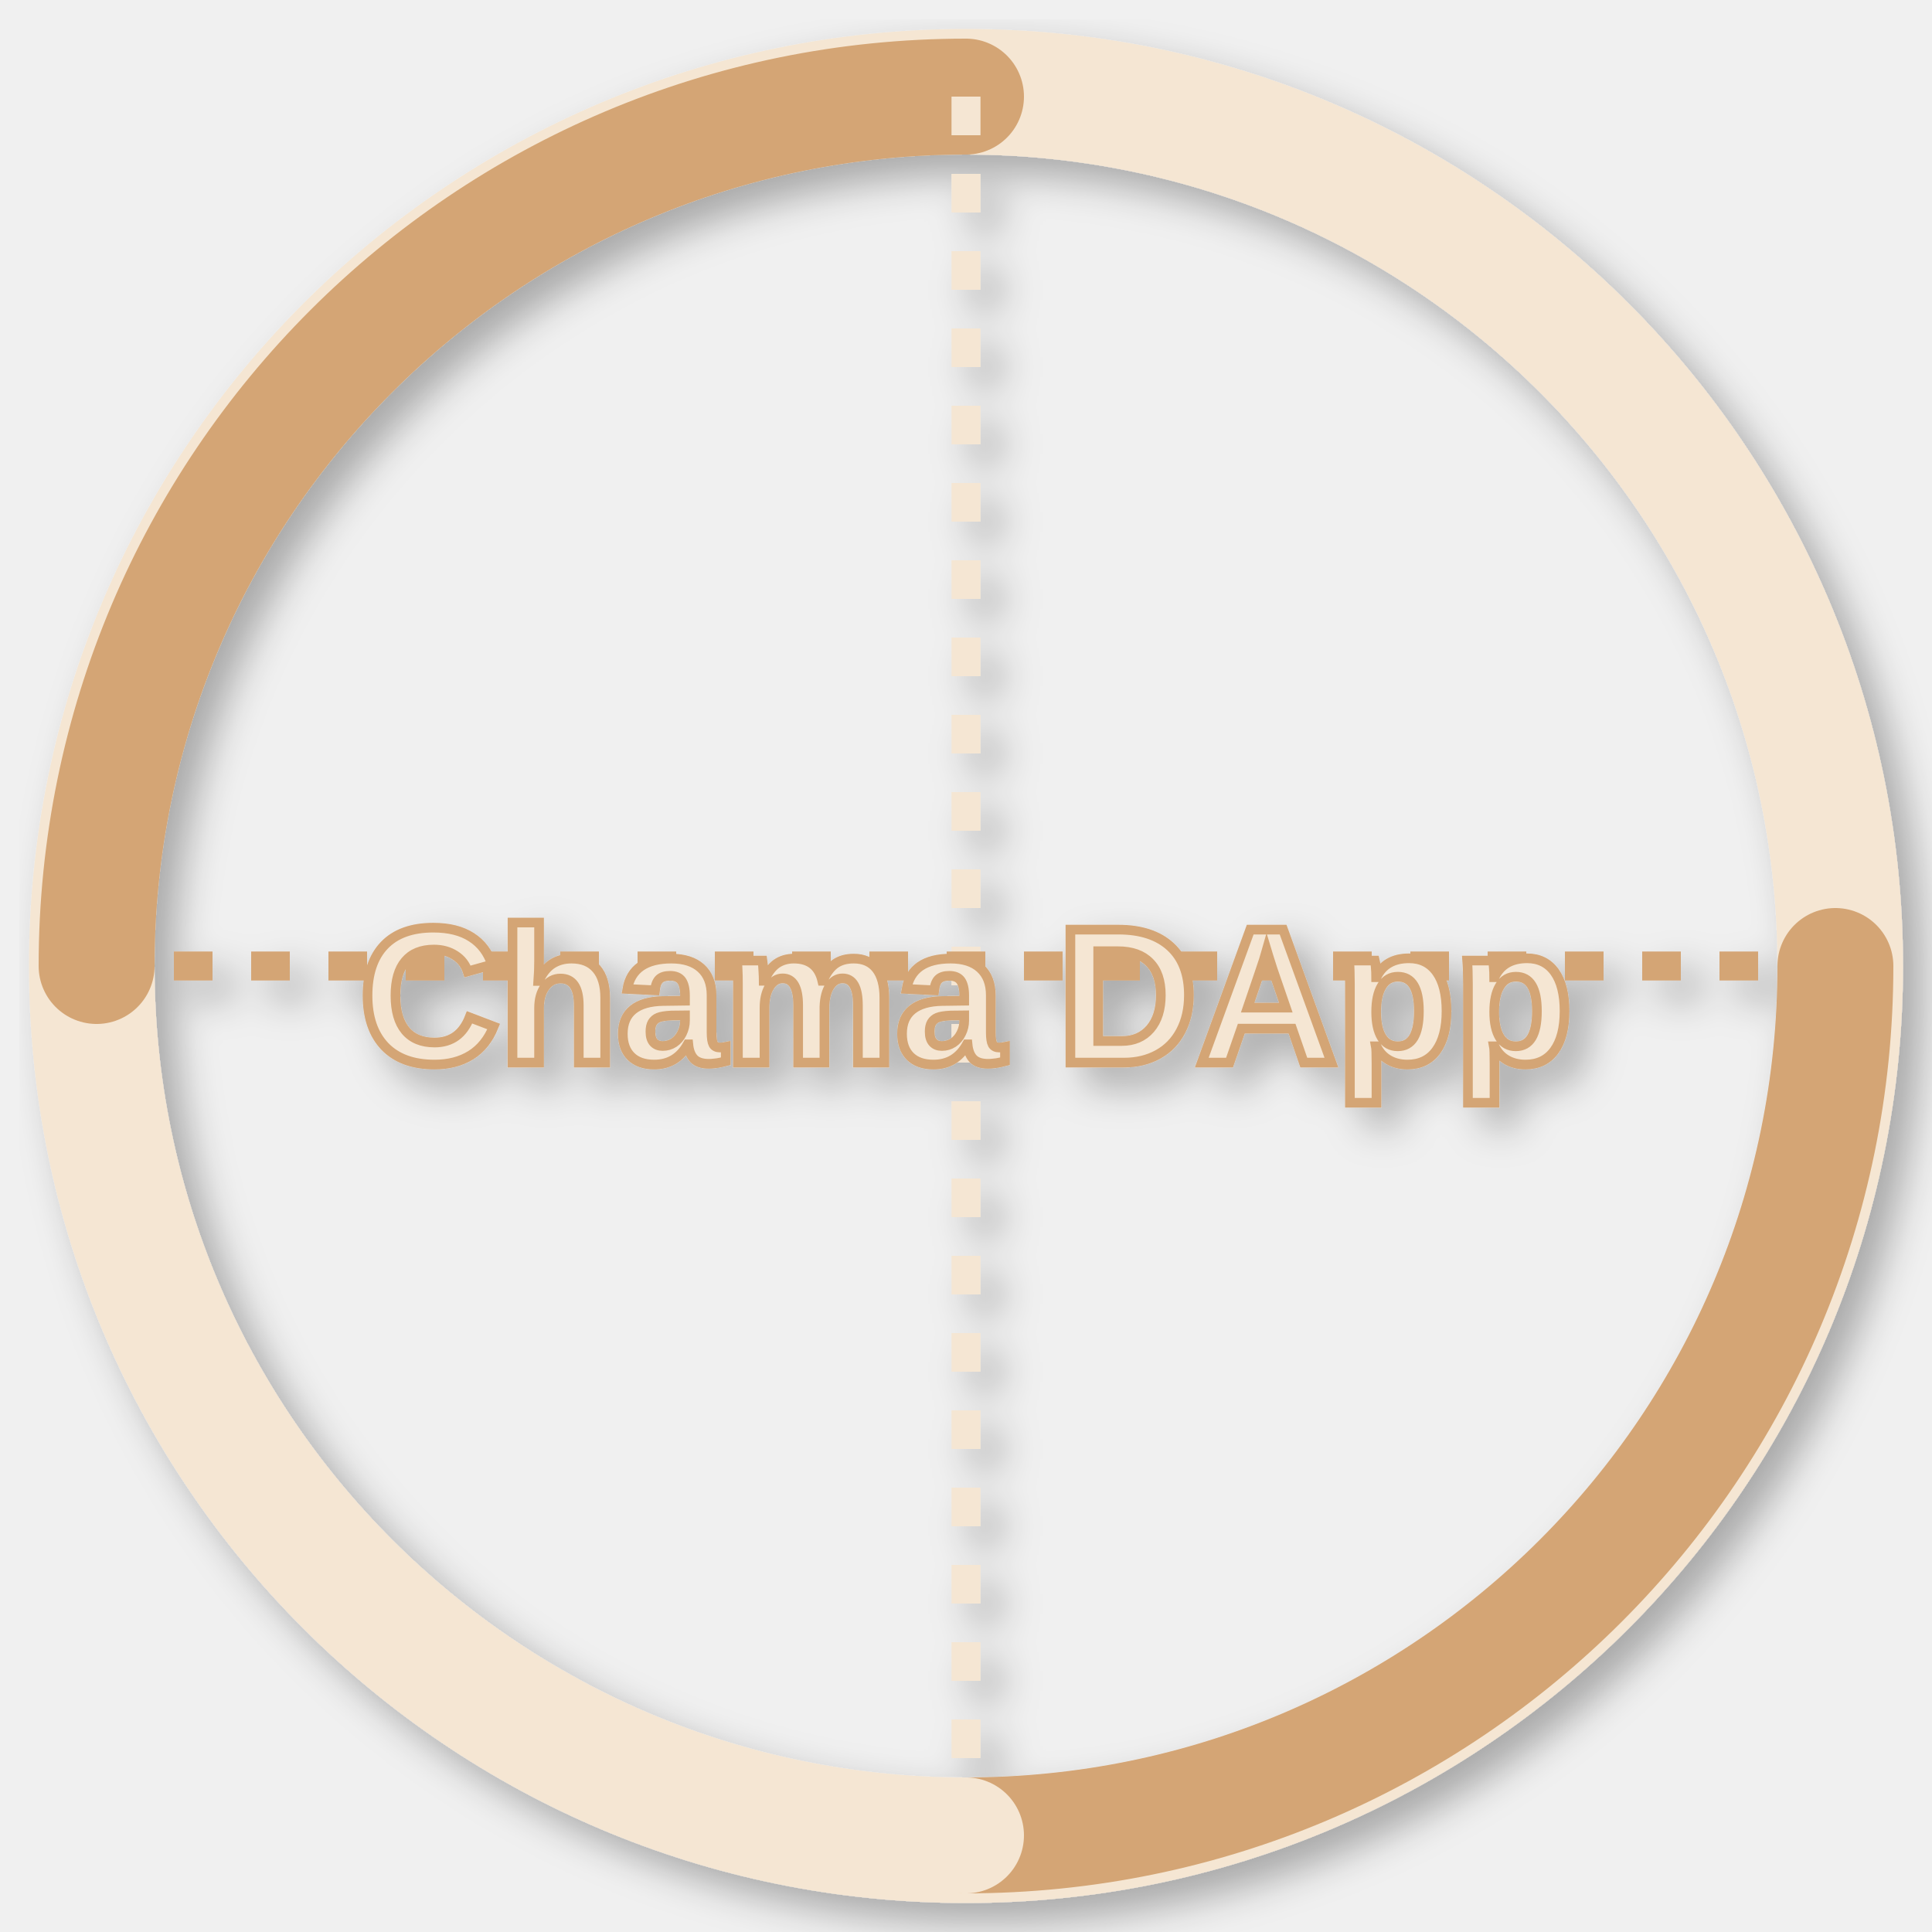
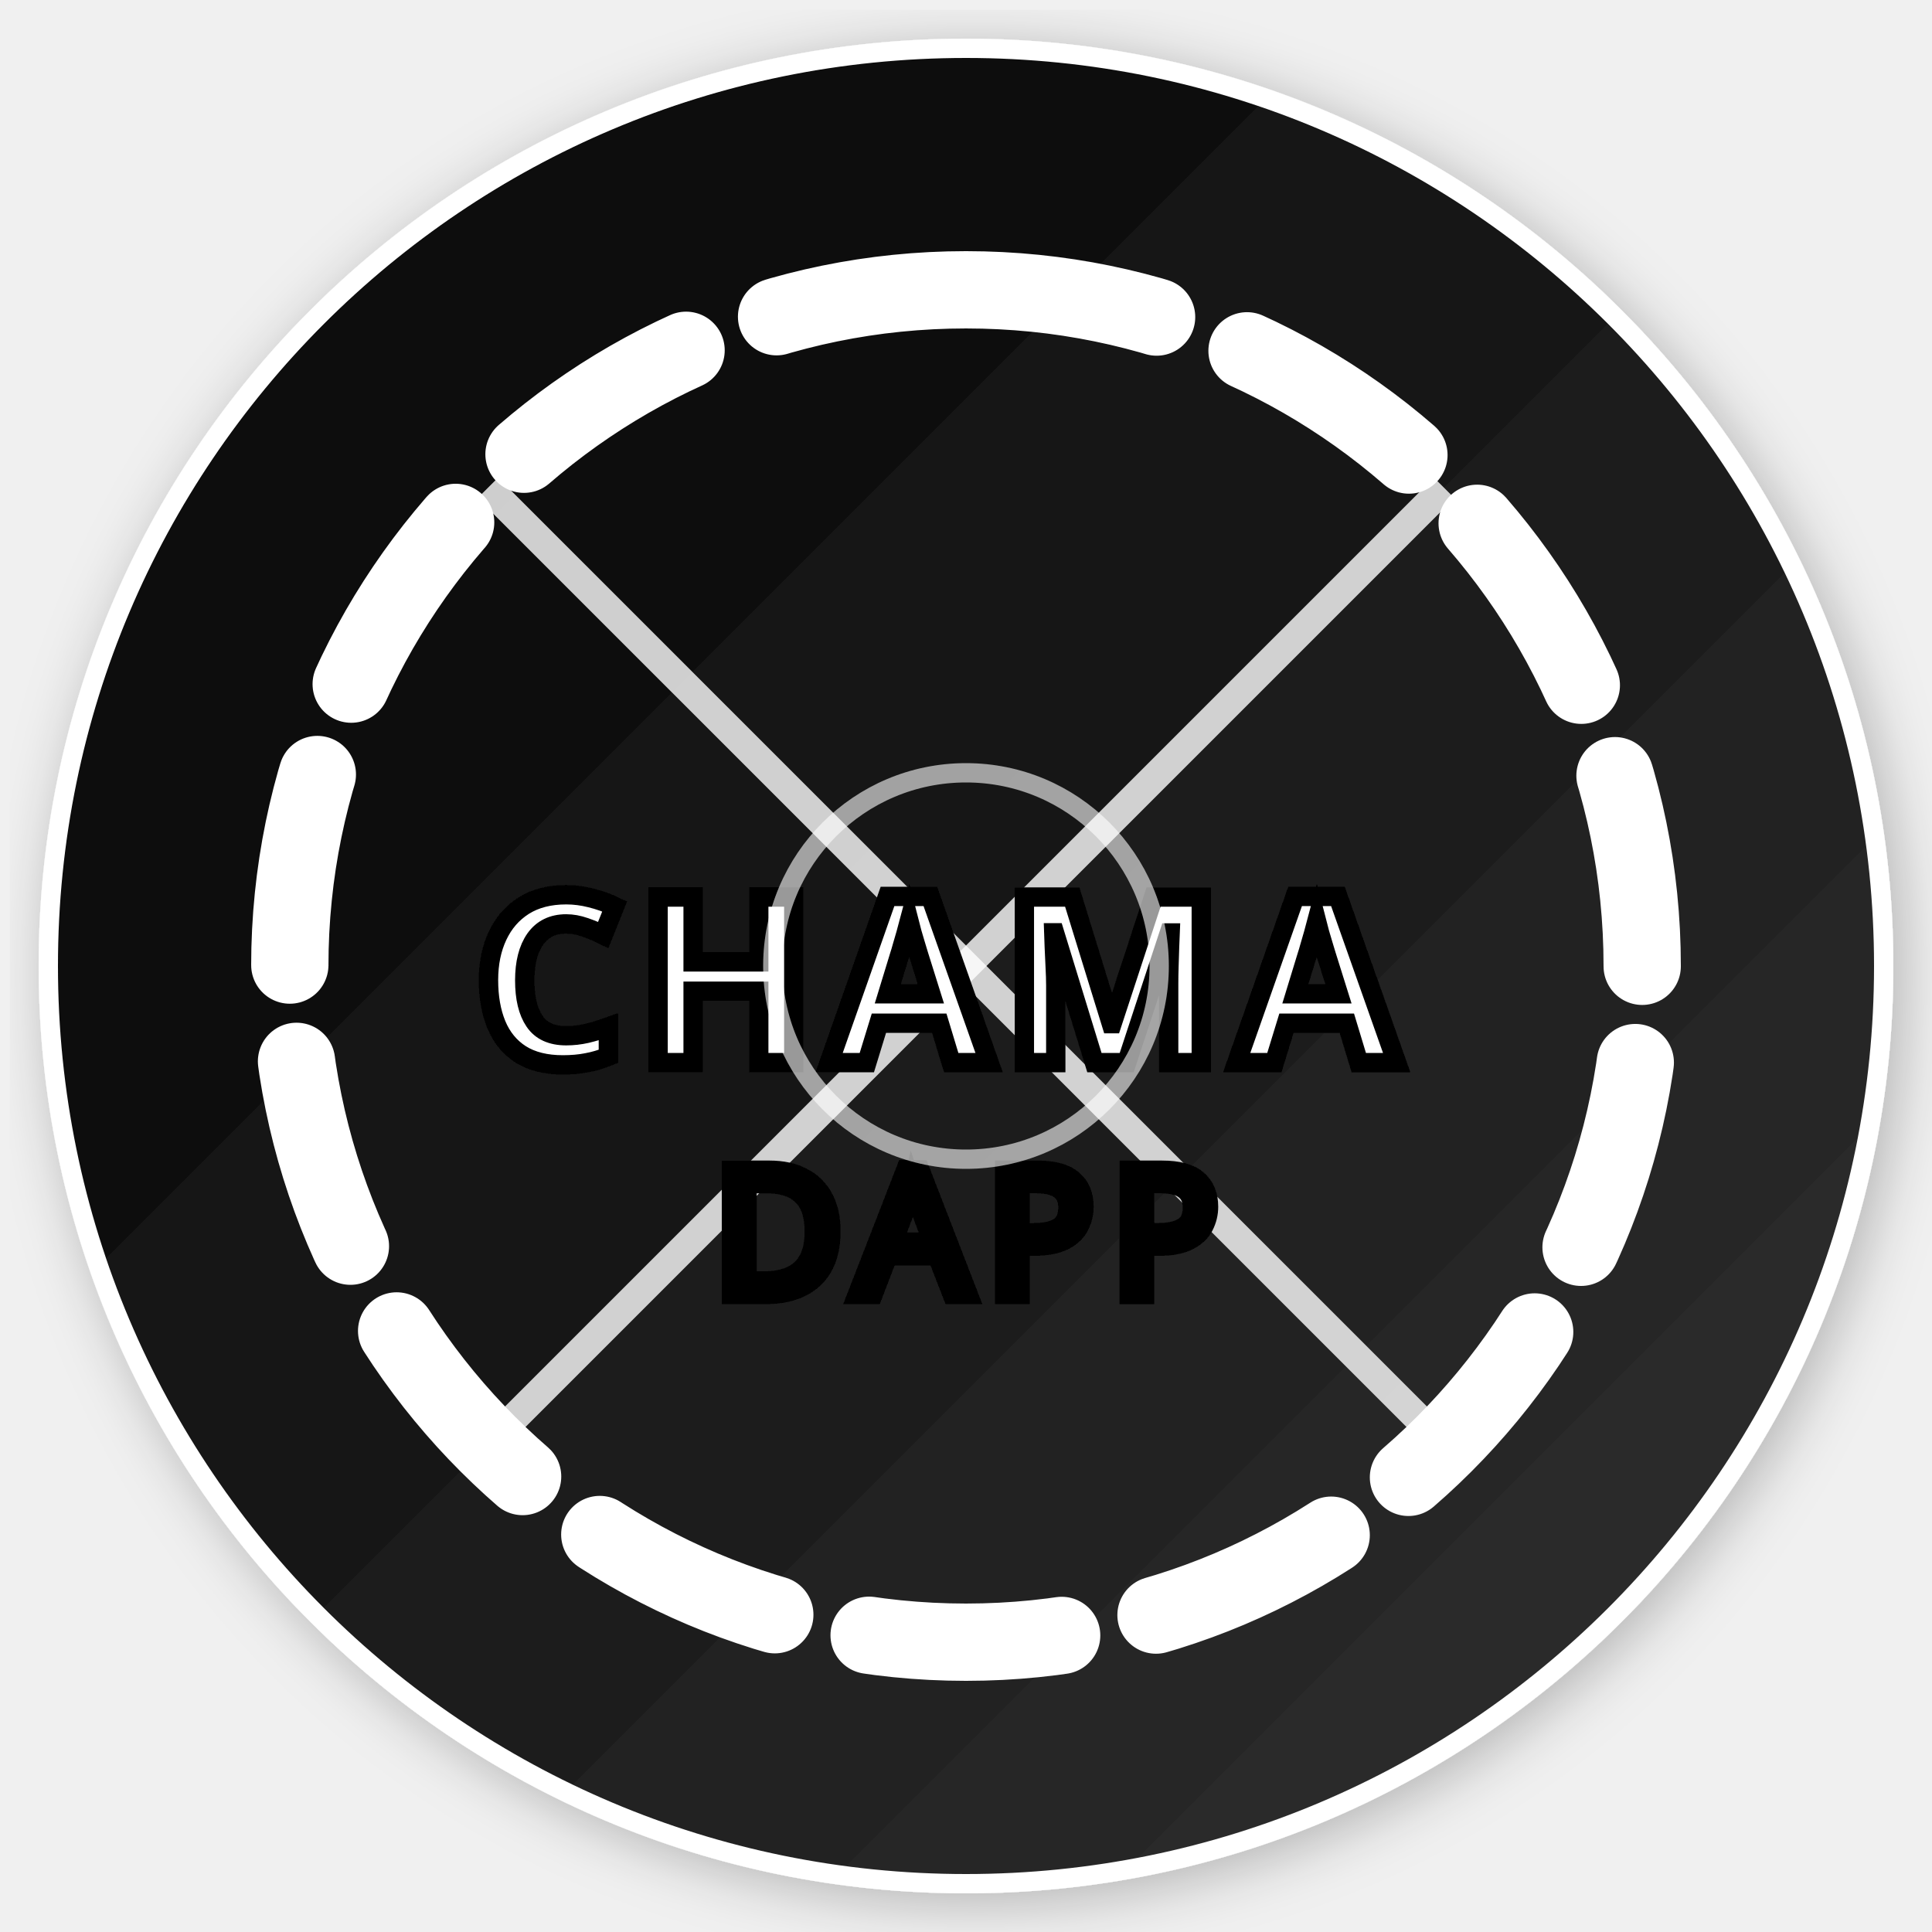
<svg xmlns="http://www.w3.org/2000/svg" width="200" height="200" viewBox="0 0 200 200" filter="url(#shadow)">
  <defs>
    <filter id="shadow">
-       <feDropShadow dx="2" dy="2" stdDeviation="2" flood-color="rgba(0,0,0,0.3)" />
+       <feDropShadow dx="1" dy="1" stdDeviation="3" flood-color="rgba(0,0,0,0.25)" />
    </filter>
+     <linearGradient id="gradient" x1="0%" y1="0%" x2="100%" y2="100%">
+       <stop offset="0%" style="stop-color:#000000" />
+       <stop offset="100%" style="stop-color:#333333" />
+     </linearGradient>
  </defs>
-   <circle cx="100" cy="100" r="95" fill="none" stroke="#F5E6D3" stroke-width="4" />
-   <path d="M100,10 A90,90 0 0,1 190,100" fill="none" stroke="#F5E6D3" stroke-width="12" stroke-linecap="round" />
-   <path d="M190,100 A90,90 0 0,1 100,190" fill="none" stroke="#D4A574" stroke-width="12" stroke-linecap="round" />
-   <path d="M100,190 A90,90 0 0,1 10,100" fill="none" stroke="#F5E6D3" stroke-width="12" stroke-linecap="round" />
-   <path d="M10,100 A90,90 0 0,1 100,10" fill="none" stroke="#D4A574" stroke-width="12" stroke-linecap="round" />
-   <line x1="100" y1="10" x2="100" y2="190" stroke="#F5E6D3" stroke-width="3" stroke-dasharray="4 4" />
-   <line x1="10" y1="100" x2="190" y2="100" stroke="#D4A574" stroke-width="3" stroke-dasharray="4 4" />
-   <text x="100" y="110" font-size="20" fill="#F5E6D3" text-anchor="middle" font-family="Arial, sans-serif" font-weight="bold" stroke="#D4A574" stroke-width="1">
-     Chama DApp
+   <circle cx="100" cy="100" r="95" fill="url(#gradient)" stroke="#fff" stroke-width="2" />
+   <path d="M100,30 a70,70 0 1,1 0,140 a70,70 0 1,1 0,-140" fill="none" stroke="#fff" stroke-width="8" stroke-linecap="round" stroke-dasharray="20 10" />
+   <g transform="rotate(45 100 100)">
+     <line x1="100" y1="30" x2="100" y2="170" stroke="#fff" stroke-width="3" stroke-opacity="0.8" />
+     <line x1="30" y1="100" x2="170" y2="100" stroke="#fff" stroke-width="3" stroke-opacity="0.8" />
+   </g>
+   <text x="100" y="110" font-size="24" fill="#fff" text-anchor="middle" font-family="'Segoe UI', sans-serif" font-weight="700" stroke="#000" stroke-width="2" letter-spacing="1.5">
+     <tspan x="100" dy="0">CHAMA</tspan>
+     <tspan x="100" dy="24" font-size="18" font-weight="500" letter-spacing="2">DAPP</tspan>
  </text>
+   <circle cx="100" cy="100" r="20" fill="none" stroke="#fff" stroke-width="2" stroke-opacity="0.6" />
</svg>
